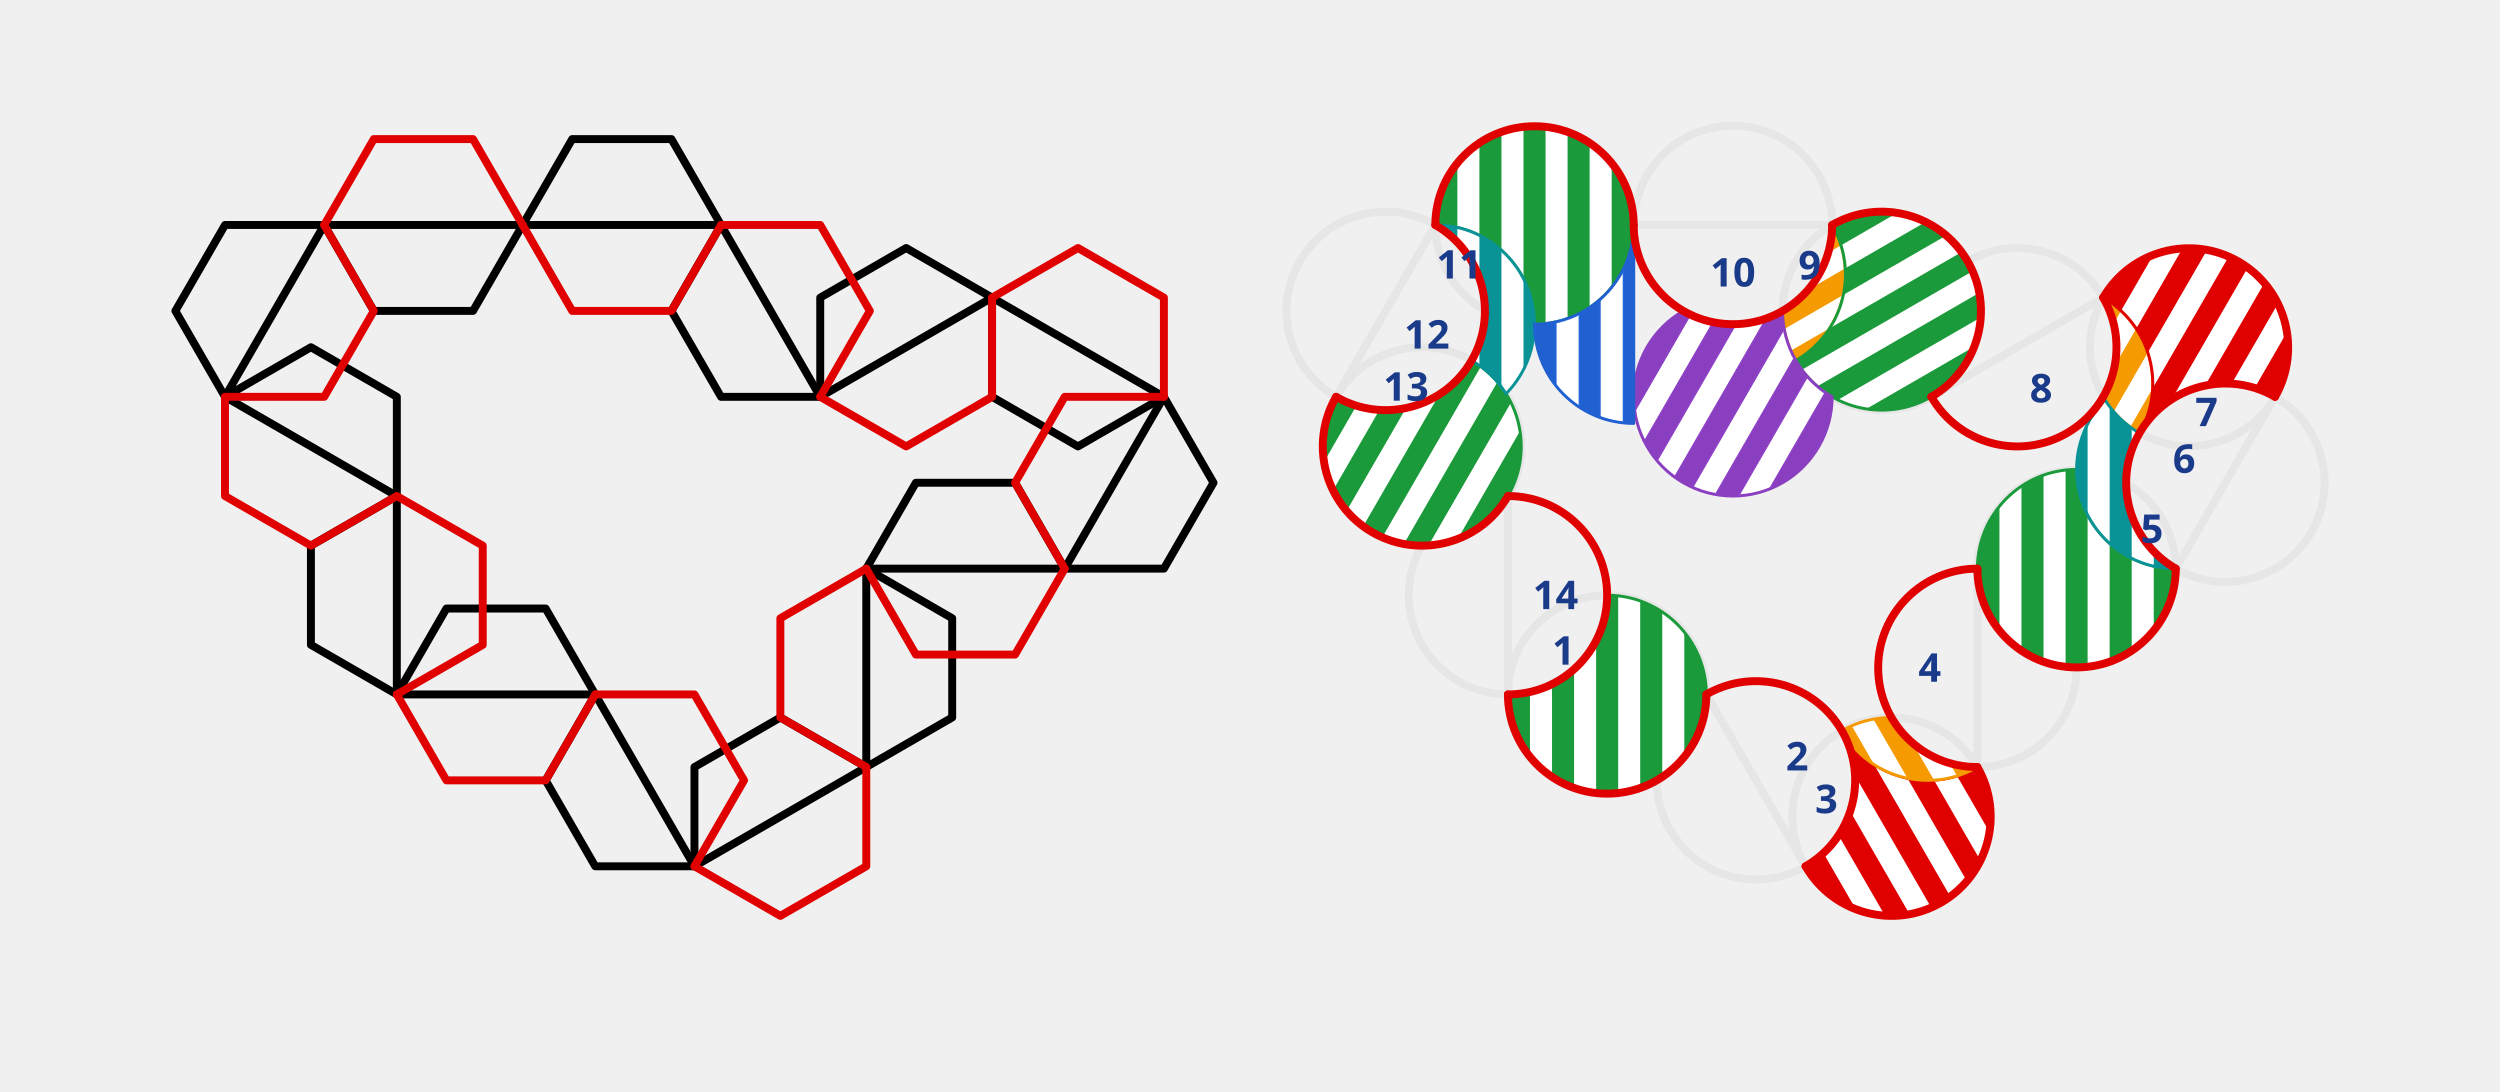
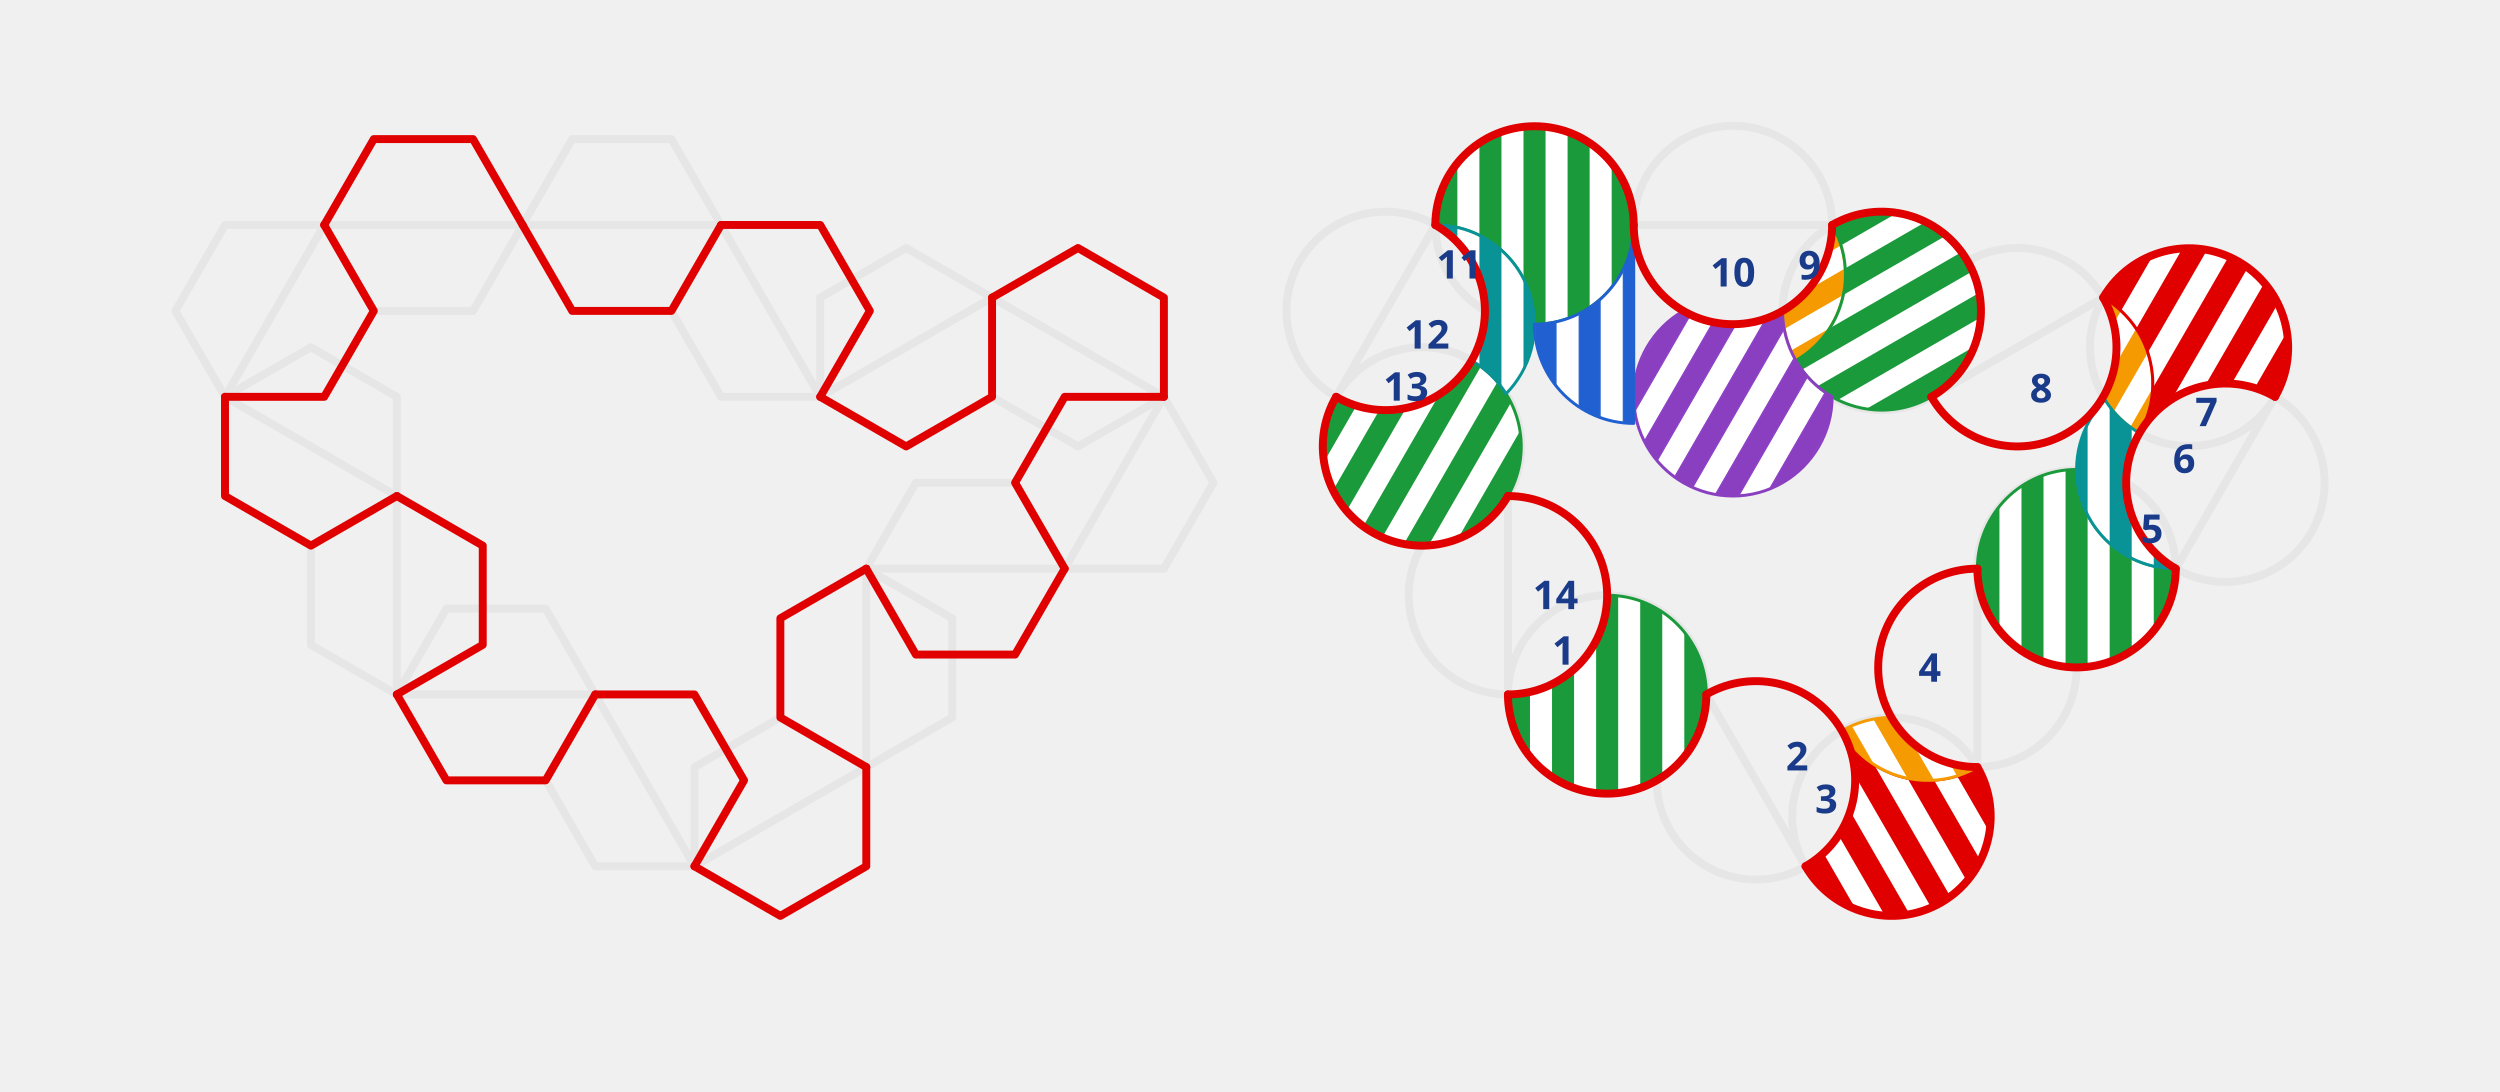
<svg xmlns="http://www.w3.org/2000/svg" width="1260" height="550" viewBox="0 0 1260 550" version="1.1" id="svg1">
  <defs id="defs1" />
  <g id="tileA">
-     <path id="spectre" d="M 200 350 L 300 350 L 350 436.603 L 436.603 386.603 L 436.603 286.603 L 536.602 286.603 L 586.602 200 L 500 150 L 413.397 200 L 363.397 113.397 L 263.397 113.397 L 163.398 113.397 L 113.397 200 L 200 250 Z" style="fill:none;stroke:#000000;stroke-width:4;stroke-linecap:round;stroke-linejoin:round" />
-     <path id="hex00in" d="M 200 350 L 225 306.699 L 275 306.699 L 300 350" style="fill:none;stroke:#000000;stroke-width:4;stroke-linecap:round;stroke-linejoin:round" />
-     <path id="hex01out" d="M 300 350 L 275 393.301 L 300 436.603 L 350 436.603" style="fill:none;stroke:#000000;stroke-width:4;stroke-linecap:round;stroke-linejoin:round" />
-     <path id="hex02in" d="M 350 436.603 L 350 386.603 L 393.301 361.603 L 436.603 386.603" style="fill:none;stroke:#000000;stroke-width:4;stroke-linecap:round;stroke-linejoin:round" />
-     <path id="hex03out" d="M 436.603 386.603 L 479.904 361.603 L 479.904 311.603 L 436.603 286.603" style="fill:none;stroke:#000000;stroke-width:4;stroke-linecap:round;stroke-linejoin:round" />
-     <path id="hex04in" d="M 436.603 286.603 L 461.603 243.301 L 511.603 243.301 L 536.602 286.603" style="fill:none;stroke:#000000;stroke-width:4;stroke-linecap:round;stroke-linejoin:round" />
-     <path id="hex05out" d="M 536.602 286.603 L 586.602 286.603 L 611.602 243.301 L 586.602 200" style="fill:none;stroke:#000000;stroke-width:4;stroke-linecap:round;stroke-linejoin:round" />
-     <path id="hex06in" d="M 586.602 200 L 543.301 225 L 500 200 L 500 150" style="fill:none;stroke:#000000;stroke-width:4;stroke-linecap:round;stroke-linejoin:round" />
-     <path id="hex07out" d="M 500 150 L 456.699 125 L 413.397 150 L 413.397 200" style="fill:none;stroke:#000000;stroke-width:4;stroke-linecap:round;stroke-linejoin:round" />
-     <path id="hex08in" d="M 413.397 200 L 363.397 200 L 338.397 156.699 L 363.397 113.397" style="fill:none;stroke:#000000;stroke-width:4;stroke-linecap:round;stroke-linejoin:round" />
-     <path id="hex09out" d="M 363.397 113.397 L 338.397 70.096 L 288.397 70.096 L 263.397 113.397" style="fill:none;stroke:#000000;stroke-width:4;stroke-linecap:round;stroke-linejoin:round" />
-     <path id="hex10in" d="M 263.397 113.397 L 238.398 156.699 L 188.398 156.699 L 163.398 113.397" style="fill:none;stroke:#000000;stroke-width:4;stroke-linecap:round;stroke-linejoin:round" />
-     <path id="hex11out" d="M 163.398 113.397 L 113.397 113.397 L 88.397 156.699 L 113.397 200" style="fill:none;stroke:#000000;stroke-width:4;stroke-linecap:round;stroke-linejoin:round" />
-     <path id="hex12in" d="M 113.397 200 L 156.699 175 L 200 200 L 200 250" style="fill:none;stroke:#000000;stroke-width:4;stroke-linecap:round;stroke-linejoin:round" />
-     <path id="hex13out" d="M 200 250 L 156.699 275 L 156.699 325 L 200 350" style="fill:none;stroke:#000000;stroke-width:4;stroke-linecap:round;stroke-linejoin:round" />
+     <path id="spectre" d="M 200 350 L 300 350 L 350 436.603 L 436.603 386.603 L 436.603 286.603 L 536.602 286.603 L 586.602 200 L 500 150 L 413.397 200 L 363.397 113.397 L 263.397 113.397 L 163.398 113.397 L 113.397 200 L 200 250 Z" style="fill:none;stroke:#e6e6e6;stroke-width:4;stroke-linecap:round;stroke-linejoin:round" />
+     <path id="hex00in" d="M 200 350 L 225 306.699 L 275 306.699 L 300 350" style="fill:none;stroke:#e6e6e6;stroke-width:4;stroke-linecap:round;stroke-linejoin:round" />
+     <path id="hex01out" d="M 300 350 L 275 393.301 L 300 436.603 L 350 436.603" style="fill:none;stroke:#e6e6e6;stroke-width:4;stroke-linecap:round;stroke-linejoin:round" />
+     <path id="hex02in" d="M 350 436.603 L 350 386.603 L 393.301 361.603 L 436.603 386.603" style="fill:none;stroke:#e6e6e6;stroke-width:4;stroke-linecap:round;stroke-linejoin:round" />
+     <path id="hex03out" d="M 436.603 386.603 L 479.904 361.603 L 479.904 311.603 L 436.603 286.603" style="fill:none;stroke:#e6e6e6;stroke-width:4;stroke-linecap:round;stroke-linejoin:round" />
+     <path id="hex04in" d="M 436.603 286.603 L 461.603 243.301 L 511.603 243.301 L 536.602 286.603" style="fill:none;stroke:#e6e6e6;stroke-width:4;stroke-linecap:round;stroke-linejoin:round" />
+     <path id="hex05out" d="M 536.602 286.603 L 586.602 286.603 L 611.602 243.301 L 586.602 200" style="fill:none;stroke:#e6e6e6;stroke-width:4;stroke-linecap:round;stroke-linejoin:round" />
+     <path id="hex06in" d="M 586.602 200 L 543.301 225 L 500 200 L 500 150" style="fill:none;stroke:#e6e6e6;stroke-width:4;stroke-linecap:round;stroke-linejoin:round" />
+     <path id="hex07out" d="M 500 150 L 456.699 125 L 413.397 150 L 413.397 200" style="fill:none;stroke:#e6e6e6;stroke-width:4;stroke-linecap:round;stroke-linejoin:round" />
+     <path id="hex08in" d="M 413.397 200 L 363.397 200 L 338.397 156.699 L 363.397 113.397" style="fill:none;stroke:#e6e6e6;stroke-width:4;stroke-linecap:round;stroke-linejoin:round" />
+     <path id="hex09out" d="M 363.397 113.397 L 338.397 70.096 L 288.397 70.096 L 263.397 113.397" style="fill:none;stroke:#e6e6e6;stroke-width:4;stroke-linecap:round;stroke-linejoin:round" />
+     <path id="hex10in" d="M 263.397 113.397 L 238.398 156.699 L 188.398 156.699 L 163.398 113.397" style="fill:none;stroke:#e6e6e6;stroke-width:4;stroke-linecap:round;stroke-linejoin:round" />
+     <path id="hex11out" d="M 163.398 113.397 L 113.397 113.397 L 88.397 156.699 L 113.397 200" style="fill:none;stroke:#e6e6e6;stroke-width:4;stroke-linecap:round;stroke-linejoin:round" />
+     <path id="hex12in" d="M 113.397 200 L 156.699 175 L 200 200 L 200 250" style="fill:none;stroke:#e6e6e6;stroke-width:4;stroke-linecap:round;stroke-linejoin:round" />
+     <path id="hex13out" d="M 200 250 L 156.699 275 L 156.699 325 L 200 350" style="fill:none;stroke:#e6e6e6;stroke-width:4;stroke-linecap:round;stroke-linejoin:round" />
    <path id="hex00out" d="M 200 350 L 225 393.301 L 275 393.301 L 300 350" style="fill:none;stroke:#e00000;stroke-width:4;stroke-linecap:round;stroke-linejoin:round" />
    <path id="hex01in" d="M 300 350 L 350 350 L 375 393.301 L 350 436.603" style="fill:none;stroke:#e00000;stroke-width:4;stroke-linecap:round;stroke-linejoin:round" />
    <path id="hex02out" d="M 350 436.603 L 393.301 461.603 L 436.603 436.603 L 436.603 386.603" style="fill:none;stroke:#e00000;stroke-width:4;stroke-linecap:round;stroke-linejoin:round" />
    <path id="hex03in" d="M 436.603 386.603 L 393.301 361.603 L 393.301 311.603 L 436.603 286.603" style="fill:none;stroke:#e00000;stroke-width:4;stroke-linecap:round;stroke-linejoin:round" />
    <path id="hex04out" d="M 436.603 286.603 L 461.603 329.904 L 511.603 329.904 L 536.602 286.603" style="fill:none;stroke:#e00000;stroke-width:4;stroke-linecap:round;stroke-linejoin:round" />
    <path id="hex05in" d="M 536.602 286.603 L 511.603 243.301 L 536.602 200 L 586.602 200" style="fill:none;stroke:#e00000;stroke-width:4;stroke-linecap:round;stroke-linejoin:round" />
    <path id="hex06out" d="M 586.602 200 L 586.602 150 L 543.301 125 L 500 150" style="fill:none;stroke:#e00000;stroke-width:4;stroke-linecap:round;stroke-linejoin:round" />
    <path id="hex07in" d="M 500 150 L 500 200 L 456.699 225 L 413.397 200" style="fill:none;stroke:#e00000;stroke-width:4;stroke-linecap:round;stroke-linejoin:round" />
    <path id="hex08out" d="M 413.397 200 L 438.397 156.699 L 413.397 113.397 L 363.397 113.397" style="fill:none;stroke:#e00000;stroke-width:4;stroke-linecap:round;stroke-linejoin:round" />
    <path id="hex09in" d="M 363.397 113.397 L 338.397 156.699 L 288.397 156.699 L 263.397 113.397" style="fill:none;stroke:#e00000;stroke-width:4;stroke-linecap:round;stroke-linejoin:round" />
    <path id="hex10out" d="M 263.397 113.397 L 238.398 70.096 L 188.398 70.096 L 163.398 113.397" style="fill:none;stroke:#e00000;stroke-width:4;stroke-linecap:round;stroke-linejoin:round" />
    <path id="hex11in" d="M 163.398 113.397 L 188.398 156.699 L 163.398 200 L 113.397 200" style="fill:none;stroke:#e00000;stroke-width:4;stroke-linecap:round;stroke-linejoin:round" />
    <path id="hex12out" d="M 113.397 200 L 113.397 250 L 156.699 275 L 200 250" style="fill:none;stroke:#e00000;stroke-width:4;stroke-linecap:round;stroke-linejoin:round" />
    <path id="hex13in" d="M 200 250 L 243.301 275 L 243.301 325 L 200 350" style="fill:none;stroke:#e00000;stroke-width:4;stroke-linecap:round;stroke-linejoin:round" />
  </g>
  <g id="tileB" transform="translate(560,0)">
    <path id="spectre_b" d="M 200 350 L 300 350 L 350 436.603 L 436.603 386.603 L 436.603 286.603 L 536.602 286.603 L 586.602 200 L 500 150 L 413.397 200 L 363.397 113.397 L 263.397 113.397 L 163.398 113.397 L 113.397 200 L 200 250 Z" style="fill:none;stroke:#e6e6e6;stroke-width:4;stroke-linecap:round;stroke-linejoin:round" />
    <path id="arc00in_b" d="M 200 350 A 50 50 0 0 1 300 350" style="fill:none;stroke:#e6e6e6;stroke-width:4;stroke-linecap:round;stroke-linejoin:round" />
    <path id="arc01out_b" d="M 300 350 A 50 50 0 0 0 350 436.603" style="fill:none;stroke:#e6e6e6;stroke-width:4;stroke-linecap:round;stroke-linejoin:round" />
    <path id="arc02in_b" d="M 350 436.603 A 50 50 0 0 1 436.603 386.603" style="fill:none;stroke:#e6e6e6;stroke-width:4;stroke-linecap:round;stroke-linejoin:round" />
    <path id="arc03out_b" d="M 436.603 386.603 A 50 50 0 0 0 436.603 286.603" style="fill:none;stroke:#e6e6e6;stroke-width:4;stroke-linecap:round;stroke-linejoin:round" />
    <path id="arc04in_b" d="M 436.603 286.603 A 50 50 0 0 1 536.602 286.603" style="fill:none;stroke:#e6e6e6;stroke-width:4;stroke-linecap:round;stroke-linejoin:round" />
    <path id="arc05out_b" d="M 536.602 286.603 A 50 50 0 0 0 586.602 200" style="fill:none;stroke:#e6e6e6;stroke-width:4;stroke-linecap:round;stroke-linejoin:round" />
    <path id="arc06in_b" d="M 586.602 200 A 50 50 0 0 1 500 150" style="fill:none;stroke:#e6e6e6;stroke-width:4;stroke-linecap:round;stroke-linejoin:round" />
    <path id="arc07out_b" d="M 500 150 A 50 50 0 0 0 413.397 200" style="fill:none;stroke:#e6e6e6;stroke-width:4;stroke-linecap:round;stroke-linejoin:round" />
    <path id="arc08in_b" d="M 413.397 200 A 50 50 0 0 1 363.397 113.397" style="fill:none;stroke:#e6e6e6;stroke-width:4;stroke-linecap:round;stroke-linejoin:round" />
    <path id="arc09out_b" d="M 363.397 113.397 A 50 50 0 0 0 263.397 113.397" style="fill:none;stroke:#e6e6e6;stroke-width:4;stroke-linecap:round;stroke-linejoin:round" />
    <path id="arc10in_b" d="M 263.397 113.397 A 50 50 0 0 1 163.398 113.397" style="fill:none;stroke:#e6e6e6;stroke-width:4;stroke-linecap:round;stroke-linejoin:round" />
    <path id="arc11out_b" d="M 163.398 113.397 A 50 50 0 0 0 113.397 200" style="fill:none;stroke:#e6e6e6;stroke-width:4;stroke-linecap:round;stroke-linejoin:round" />
    <path id="arc12in_b" d="M 113.397 200 A 50 50 0 0 1 200 250" style="fill:none;stroke:#e6e6e6;stroke-width:4;stroke-linecap:round;stroke-linejoin:round" />
    <path id="arc13out_b" d="M 200 250 A 50 50 0 0 0 200 350" style="fill:none;stroke:#e6e6e6;stroke-width:4;stroke-linecap:round;stroke-linejoin:round" />
    <path id="cres07bg_b" d="M 518.301 218.301 A 50 50 0 0 0 500 150 A 50 50 0 0 1 500 200 A 50 50 0 0 0 518.301 218.301 Z" style="fill:#ffffff;stroke:#f59a00;stroke-width:1.5;stroke-linejoin:round" />
    <path id="cres07_b" d="M 518.301 218.301 A 50 50 0 0 0 524.943 195.686 L 513.645 215.255 A 50 50 0 0 0 518.301 218.301 Z M 522.501 177.693 A 50 50 0 0 0 518.301 168.301 L 500 200 A 50 50 0 0 0 505.297 207.492 Z M 518.301 168.301 A 50 50 0 0 0 516.64 165.623 L 505.811 184.379 A 50 50 0 0 1 500 200 Z M 508.997 156.638 A 50 50 0 0 0 500 150 L 500 150 A 50 50 0 0 1 505.263 163.106 Z" style="fill:#f59a00;stroke:none" />
    <path id="cres09bg_b" d="M 345.096 181.699 A 50 50 0 0 0 363.397 113.397 A 50 50 0 0 1 338.397 156.699 A 50 50 0 0 0 345.096 181.699 Z" style="fill:#ffffff;stroke:#f59a00;stroke-width:1.5;stroke-linejoin:round" />
    <path id="cres09_b" d="M 345.096 181.699 A 50 50 0 0 0 362.156 165.434 L 342.587 176.733 A 50 50 0 0 0 345.096 181.699 Z M 369.038 148.631 A 50 50 0 0 0 370.096 138.398 L 338.397 156.699 A 50 50 0 0 0 339.239 165.835 Z M 370.096 138.398 A 50 50 0 0 0 369.997 135.247 L 351.24 146.076 A 50 50 0 0 1 338.397 156.699 Z M 367.87 123.645 A 50 50 0 0 0 363.397 113.397 L 363.397 113.397 A 50 50 0 0 1 361.403 127.379 Z" style="fill:#f59a00;stroke:none" />
    <path id="p3qpf01bg_b" d="M 200 350 A 50 50 0 0 0 250 400 A 50 50 0 0 0 300 350 A 50 50 0 0 0 250 300 A 50 50 0 0 1 200 350 Z" style="fill:#ffffff;stroke:#1a9a3a;stroke-width:1.5;stroke-linejoin:round" />
    <path id="p3qpf01_b" d="M 200 350 A 50 50 0 0 0 211.111 381.427 L 211.111 348.75 A 50 50 0 0 1 200 350 Z M 222.222 391.574 A 50 50 0 0 0 233.333 397.14 L 233.333 337.268 A 50 50 0 0 1 222.222 344.79 Z M 244.444 399.69 A 50 50 0 0 0 255.556 399.69 L 255.556 300.31 A 50 50 0 0 0 250 300 A 50 50 0 0 1 244.444 322.906 Z M 266.667 397.14 A 50 50 0 0 0 277.778 391.574 L 277.778 308.426 A 50 50 0 0 0 266.667 302.86 Z M 288.889 381.427 A 50 50 0 0 0 300 350 L 300 350 A 50 50 0 0 0 288.889 318.573 Z" style="fill:#1a9a3a;stroke:none" />
    <path id="p3qpf05bg_b" d="M 536.602 286.603 A 50 50 0 0 1 486.603 336.603 A 50 50 0 0 1 436.603 286.603 A 50 50 0 0 1 486.603 236.602 A 50 50 0 0 0 536.602 286.603 Z" style="fill:#ffffff;stroke:#1a9a3a;stroke-width:1.5;stroke-linejoin:round" />
    <path id="p3qpf05_b" d="M 436.603 286.603 A 50 50 0 0 0 447.714 318.029 L 447.714 255.176 A 50 50 0 0 0 436.603 286.603 Z M 458.825 328.176 A 50 50 0 0 0 469.936 333.743 L 469.936 239.462 A 50 50 0 0 0 458.825 245.029 Z M 481.047 336.293 A 50 50 0 0 0 492.158 336.293 L 492.158 259.509 A 50 50 0 0 1 486.603 236.602 A 50 50 0 0 0 481.047 236.912 Z M 503.269 333.743 A 50 50 0 0 0 514.38 328.176 L 514.38 281.393 A 50 50 0 0 1 503.269 273.87 Z M 525.491 318.029 A 50 50 0 0 0 536.602 286.603 L 536.602 286.603 A 50 50 0 0 1 525.491 285.352 Z" style="fill:#1a9a3a;stroke:none" />
    <path id="p3qpf09bg_b" d="M 363.397 113.397 A 50 50 0 0 1 431.699 131.699 A 50 50 0 0 1 413.397 200 A 50 50 0 0 1 345.096 181.699 A 50 50 0 0 0 363.397 113.397 Z" style="fill:#ffffff;stroke:#1a9a3a;stroke-width:1.5;stroke-linejoin:round" />
    <path id="p3qpf09_b" d="M 413.397 200 A 50 50 0 0 0 435.058 174.664 L 380.625 206.091 A 50 50 0 0 0 413.397 200 Z M 438.291 159.968 A 50 50 0 0 0 437.556 147.562 L 355.906 194.703 A 50 50 0 0 0 366.282 201.542 Z M 434.208 136.665 A 50 50 0 0 0 428.653 127.042 L 362.156 165.434 A 50 50 0 0 1 345.096 181.699 A 50 50 0 0 0 348.142 186.355 Z M 420.889 118.695 A 50 50 0 0 0 410.513 111.856 L 369.997 135.247 A 50 50 0 0 1 369.038 148.631 Z M 396.17 107.306 A 50 50 0 0 0 363.397 113.397 L 363.397 113.397 A 50 50 0 0 1 367.87 123.645 Z" style="fill:#1a9a3a;stroke:none" />
    <path id="p3qpf11bg_b" d="M 163.398 113.397 A 50 50 0 0 1 213.398 63.398 A 50 50 0 0 1 263.397 113.397 A 50 50 0 0 1 213.398 163.398 A 50 50 0 0 0 163.398 113.397 Z" style="fill:#ffffff;stroke:#1a9a3a;stroke-width:1.5;stroke-linejoin:round" />
    <path id="p3qpf11_b" d="M 263.397 113.397 A 50 50 0 0 0 252.286 81.971 L 252.286 144.824 A 50 50 0 0 0 263.397 113.397 Z M 241.175 71.823 A 50 50 0 0 0 230.064 66.257 L 230.064 160.538 A 50 50 0 0 0 241.175 154.971 Z M 218.953 63.707 A 50 50 0 0 0 207.842 63.707 L 207.842 140.491 A 50 50 0 0 1 213.398 163.398 A 50 50 0 0 0 218.953 163.088 Z M 196.731 66.257 A 50 50 0 0 0 185.62 71.823 L 185.62 118.607 A 50 50 0 0 1 196.731 126.13 Z M 174.509 81.971 A 50 50 0 0 0 163.398 113.397 L 163.398 113.397 A 50 50 0 0 1 174.509 114.648 Z" style="fill:#1a9a3a;stroke:none" />
    <path id="p3qpf13bg_b" d="M 113.397 200 A 50 50 0 0 0 131.699 268.301 A 50 50 0 0 0 200 250 A 50 50 0 0 0 181.699 181.699 A 50 50 0 0 1 113.397 200 Z" style="fill:#ffffff;stroke:#1a9a3a;stroke-width:1.5;stroke-linejoin:round" />
    <path id="p3qpf13_b" d="M 113.397 200 A 50 50 0 0 0 107.306 232.772 L 123.645 204.473 A 50 50 0 0 1 113.397 200 Z M 111.856 247.115 A 50 50 0 0 0 118.695 257.491 L 148.631 205.64 A 50 50 0 0 1 135.247 206.599 Z M 127.042 265.255 A 50 50 0 0 0 136.665 270.811 L 186.355 184.745 A 50 50 0 0 0 181.699 181.699 A 50 50 0 0 1 165.434 198.758 Z M 147.562 274.158 A 50 50 0 0 0 159.968 274.893 L 201.542 202.885 A 50 50 0 0 0 194.703 192.508 Z M 174.664 271.661 A 50 50 0 0 0 200 250 L 200 250 A 50 50 0 0 0 206.091 217.228 Z" style="fill:#1a9a3a;stroke:none" />
    <path id="phpf03bg_b" d="M 350 436.603 A 50 50 0 0 0 418.301 454.904 A 50 50 0 0 0 436.603 386.603 A 50 50 0 0 1 368.301 368.301 A 50 50 0 0 1 350 436.603 Z" style="fill:#ffffff;stroke:#e00000;stroke-width:1.5;stroke-linejoin:round" />
    <path id="phpf03_b" d="M 350 436.603 A 50 50 0 0 0 375.336 458.264 L 358.997 429.964 A 50 50 0 0 1 350 436.603 Z M 390.032 461.495 A 50 50 0 0 0 402.438 460.761 L 372.501 408.909 A 50 50 0 0 1 366.64 420.98 Z M 413.335 457.413 A 50 50 0 0 0 422.958 451.858 L 384.566 385.361 A 50 50 0 0 1 368.301 368.301 A 50 50 0 0 1 374.943 390.916 Z M 431.305 444.094 A 50 50 0 0 0 438.144 433.718 L 414.753 393.202 A 50 50 0 0 1 401.369 392.243 Z M 442.693 419.375 A 50 50 0 0 0 436.603 386.603 L 436.603 386.603 A 50 50 0 0 1 426.355 391.075 Z" style="fill:#e00000;stroke:none" />
    <path id="phpf07bg_b" d="M 586.602 200 A 50 50 0 0 0 568.301 131.699 A 50 50 0 0 0 500 150 A 50 50 0 0 1 518.301 218.301 A 50 50 0 0 1 586.602 200 Z" style="fill:#ffffff;stroke:#e00000;stroke-width:1.5;stroke-linejoin:round" />
    <path id="phpf07_b" d="M 586.602 200 A 50 50 0 0 0 592.693 167.228 L 576.355 195.527 A 50 50 0 0 1 586.602 200 Z M 588.144 152.885 A 50 50 0 0 0 581.305 142.508 L 551.369 194.36 A 50 50 0 0 1 564.753 193.401 Z M 572.958 134.745 A 50 50 0 0 0 563.335 129.189 L 524.943 195.686 A 50 50 0 0 1 518.301 218.301 A 50 50 0 0 1 534.566 201.242 Z M 552.438 125.842 A 50 50 0 0 0 540.032 125.107 L 516.64 165.623 A 50 50 0 0 1 522.501 177.693 Z M 525.336 128.339 A 50 50 0 0 0 500 150 L 500 150 A 50 50 0 0 1 508.997 156.638 Z" style="fill:#e00000;stroke:none" />
    <path id="longcres11bg_b" d="M 163.398 113.397 A 50 50 0 0 1 213.398 163.398 A 50 50 0 0 1 211.694 176.338 A 50 50 0 0 1 199.062 198.441 A 50 50 0 0 0 181.699 181.699 A 50 50 0 0 0 188.398 156.699 A 50 50 0 0 0 163.398 113.397 Z" style="fill:#ffffff;stroke:#0a9396;stroke-width:1.5;stroke-linejoin:round" />
    <path id="longcres11_b" d="M 207.842 140.503 L 207.948 140.698 L 209.075 143.061 L 210.076 145.479 L 210.950 147.947 L 211.694 150.457 L 212.305 153.002 L 212.782 155.576 L 213.124 158.171 L 213.329 160.781 L 213.397 163.397 L 213.396 163.834 L 213.390 164.270 L 213.380 164.706 L 213.367 165.142 L 213.350 165.578 L 213.329 166.014 L 213.304 166.450 L 213.276 166.885 L 213.243 167.320 L 213.207 167.755 L 213.167 168.190 L 213.124 168.624 L 213.076 169.058 L 213.025 169.491 L 212.970 169.924 L 212.911 170.356 L 212.848 170.788 L 212.782 171.219 L 212.712 171.650 L 212.638 172.080 L 212.560 172.509 L 212.479 172.938 L 212.394 173.366 L 212.305 173.793 L 212.212 174.219 L 212.116 174.645 L 212.016 175.070 L 211.912 175.494 L 211.805 175.916 L 211.694 176.338 L 211.465 177.165 L 211.221 177.988 L 210.964 178.807 L 210.692 179.621 L 210.407 180.430 L 210.108 181.234 L 209.795 182.033 L 209.468 182.826 L 209.128 183.614 L 208.774 184.396 L 208.407 185.171 L 208.027 185.940 L 207.842 186.300 Z M 185.620 118.619 L 186.097 118.847 L 188.397 120.096 L 190.629 121.464 L 192.787 122.947 L 194.863 124.540 L 196.731 126.135 L 196.731 195.044 L 196.277 194.446 L 195.776 193.807 L 195.264 193.177 L 194.742 192.554 L 194.210 191.941 L 193.668 191.336 L 193.117 190.740 L 192.555 190.153 L 191.985 189.576 L 191.405 189.007 L 190.816 188.448 L 190.218 187.899 L 189.611 187.360 L 188.995 186.830 L 188.371 186.311 L 187.739 185.801 L 187.098 185.303 L 186.449 184.814 L 185.793 184.336 L 185.620 184.215 L 185.620 173.129 L 185.673 172.977 L 185.950 172.150 L 186.213 171.317 L 186.461 170.481 L 186.694 169.640 L 186.912 168.795 L 187.116 167.946 L 187.305 167.094 L 187.479 166.239 L 187.638 165.381 L 187.782 164.520 L 187.911 163.657 L 188.025 162.792 L 188.124 161.925 L 188.207 161.057 L 188.276 160.187 L 188.329 159.316 L 188.367 158.444 L 188.390 157.571 L 188.397 156.699 L 188.367 154.954 L 188.276 153.211 L 188.124 151.472 L 187.911 149.740 L 187.638 148.016 L 187.305 146.303 L 186.912 144.603 L 186.461 142.917 L 185.950 141.248 L 185.620 140.288 Z M 163.397 113.397 L 166.014 113.466 L 168.624 113.671 L 171.219 114.013 L 173.793 114.490 L 174.509 114.662 L 174.509 122.120 L 174.364 121.966 L 173.130 120.732 L 171.854 119.541 L 170.537 118.397 L 169.181 117.298 L 167.787 116.248 L 166.357 115.247 L 164.893 114.296 Z" style="fill:#0a9396;stroke:none" />
    <path id="longcres05bg_b" d="M 536.602 286.603 A 50 50 0 0 1 486.603 236.602 A 50 50 0 0 1 488.306 223.662 A 50 50 0 0 1 500.938 201.559 A 50 50 0 0 0 518.301 218.301 A 50 50 0 0 0 511.603 243.301 A 50 50 0 0 0 536.602 286.603 Z" style="fill:#ffffff;stroke:#0a9396;stroke-width:1.5;stroke-linejoin:round" />
    <path id="longcres05_b" d="M 492.158 259.497 L 492.052 259.302 L 490.925 256.939 L 489.924 254.521 L 489.050 252.053 L 488.306 249.543 L 487.695 246.998 L 487.218 244.424 L 486.876 241.829 L 486.671 239.219 L 486.603 236.603 L 486.604 236.166 L 486.610 235.730 L 486.620 235.294 L 486.633 234.858 L 486.650 234.422 L 486.671 233.986 L 486.696 233.550 L 486.724 233.115 L 486.757 232.680 L 486.793 232.245 L 486.833 231.810 L 486.876 231.376 L 486.924 230.942 L 486.975 230.509 L 487.030 230.076 L 487.089 229.644 L 487.152 229.212 L 487.218 228.781 L 487.288 228.350 L 487.362 227.920 L 487.440 227.491 L 487.521 227.062 L 487.606 226.634 L 487.695 226.207 L 487.788 225.781 L 487.884 225.355 L 487.984 224.930 L 488.088 224.506 L 488.195 224.084 L 488.306 223.662 L 488.535 222.835 L 488.779 222.012 L 489.036 221.193 L 489.308 220.379 L 489.593 219.570 L 489.892 218.766 L 490.205 217.967 L 490.532 217.174 L 490.872 216.386 L 491.226 215.604 L 491.593 214.829 L 491.973 214.060 L 492.158 213.700 Z M 514.380 281.381 L 513.903 281.153 L 511.603 279.904 L 509.371 278.536 L 507.213 277.053 L 505.137 275.460 L 503.269 273.865 L 503.269 204.956 L 503.723 205.554 L 504.224 206.193 L 504.736 206.823 L 505.258 207.446 L 505.790 208.059 L 506.332 208.664 L 506.883 209.260 L 507.445 209.847 L 508.015 210.424 L 508.595 210.993 L 509.184 211.552 L 509.782 212.101 L 510.389 212.640 L 511.005 213.170 L 511.629 213.689 L 512.261 214.199 L 512.902 214.697 L 513.551 215.186 L 514.207 215.664 L 514.380 215.785 L 514.380 226.871 L 514.327 227.023 L 514.050 227.850 L 513.787 228.683 L 513.539 229.519 L 513.306 230.360 L 513.088 231.205 L 512.884 232.054 L 512.695 232.906 L 512.521 233.761 L 512.362 234.619 L 512.218 235.480 L 512.089 236.343 L 511.975 237.208 L 511.876 238.075 L 511.793 238.943 L 511.724 239.813 L 511.671 240.684 L 511.633 241.556 L 511.610 242.429 L 511.603 243.301 L 511.633 245.046 L 511.724 246.789 L 511.876 248.528 L 512.089 250.260 L 512.362 251.984 L 512.695 253.697 L 513.088 255.397 L 513.539 257.083 L 514.050 258.752 L 514.380 259.712 Z M 536.603 286.603 L 533.986 286.534 L 531.376 286.329 L 528.781 285.987 L 526.207 285.510 L 525.491 285.338 L 525.491 277.880 L 525.636 278.034 L 526.870 279.268 L 528.146 280.459 L 529.463 281.603 L 530.819 282.702 L 532.213 283.752 L 533.643 284.753 L 535.107 285.704 Z" style="fill:#0a9396;stroke:none" />
    <path id="cres03bg_b" d="M 368.301 368.301 A 50 50 0 0 0 436.603 386.603 A 50 50 0 0 1 393.301 361.603 A 50 50 0 0 0 368.301 368.301 Z" style="fill:#ffffff;stroke:#f59a00;stroke-width:1.5;stroke-linejoin:round" />
    <path id="cres03_b" d="M 368.301 368.301 A 50 50 0 0 0 384.566 385.361 L 373.267 365.792 A 50 50 0 0 0 368.301 368.301 Z M 401.369 392.243 A 50 50 0 0 0 411.603 393.301 L 393.301 361.603 A 50 50 0 0 0 384.165 362.444 Z M 411.603 393.301 A 50 50 0 0 0 414.753 393.202 L 403.924 374.445 A 50 50 0 0 1 393.301 361.603 Z M 426.355 391.075 A 50 50 0 0 0 436.603 386.603 L 436.603 386.603 A 50 50 0 0 1 422.621 384.608 Z" style="fill:#f59a00;stroke:none" />
    <g id="centre_b">
      <defs id="centre_defs_b">
        <pattern id="halfhpf08pat_b" patternUnits="userSpaceOnUse" width="22.222" height="22.222" patternTransform="translate(481.6987 218.3013) rotate(-120) translate(-5.55556 0)">
          <rect x="0" y="0" width="11.111" height="22.222" style="fill:#2060d0;stroke:none" id="rect1" />
        </pattern>
        <pattern id="varA0910pat_b" patternUnits="userSpaceOnUse" width="22.222" height="22.222" patternTransform="translate(338.3975 156.6987) rotate(-150) translate(-5.55556 0)">
          <rect x="0" y="0" width="11.111" height="22.222" style="fill:#8a3fc0;stroke:none" id="rect2" />
        </pattern>
        <pattern id="halfhpf11pat_b" patternUnits="userSpaceOnUse" width="22.222" height="22.222" patternTransform="translate(263.3975 113.3975) rotate(180) translate(-5.55556 0)">
          <rect x="0" y="0" width="11.111" height="22.222" style="fill:#2060d0;stroke:none" id="rect3" />
        </pattern>
      </defs>
      <path id="varA0910bg_b" d="M 338.397 156.699 A 50 50 0 0 0 363.397 200 A 50 50 0 0 1 288.397 243.301 A 50 50 0 0 1 288.397 156.699 A 50 50 0 0 0 338.397 156.699 Z" style="fill:#ffffff;stroke:#8a3fc0;stroke-width:1.5;stroke-linejoin:round" />
      <path id="varA0910_b" d="M 338.397 156.699 A 50 50 0 0 0 363.397 200 A 50 50 0 0 1 288.397 243.301 A 50 50 0 0 1 288.397 156.699 A 50 50 0 0 0 338.397 156.699 Z" style="fill:url(#varA0910pat_b);stroke:none" />
      <path id="halfhpf11bg_b" d="M 263.397 113.397 A 50 50 0 0 1 213.398 163.398 A 50 50 0 0 0 263.397 213.398 Z" style="fill:#ffffff;stroke:#2060d0;stroke-width:1.5;stroke-linejoin:round" />
      <path id="halfhpf11_b" d="M 263.397 113.397 A 50 50 0 0 1 213.398 163.398 A 50 50 0 0 0 263.397 213.398 Z" style="fill:url(#halfhpf11pat_b);stroke:none" />
    </g>
    <path id="arc00out_b" d="M 200 350 A 50 50 0 0 0 300 350" style="fill:none;stroke:#e00000;stroke-width:4;stroke-linecap:round;stroke-linejoin:round" />
    <path id="arc01in_b" d="M 300 350 A 50 50 0 0 1 350 436.603" style="fill:none;stroke:#e00000;stroke-width:4;stroke-linecap:round;stroke-linejoin:round" />
    <path id="arc02out_b" d="M 350 436.603 A 50 50 0 0 0 436.603 386.603" style="fill:none;stroke:#e00000;stroke-width:4;stroke-linecap:round;stroke-linejoin:round" />
    <path id="arc03in_b" d="M 436.603 386.603 A 50 50 0 0 1 436.603 286.603" style="fill:none;stroke:#e00000;stroke-width:4;stroke-linecap:round;stroke-linejoin:round" />
    <path id="arc04out_b" d="M 436.603 286.603 A 50 50 0 0 0 536.602 286.603" style="fill:none;stroke:#e00000;stroke-width:4;stroke-linecap:round;stroke-linejoin:round" />
    <path id="arc05in_b" d="M 536.602 286.603 A 50 50 0 0 1 586.602 200" style="fill:none;stroke:#e00000;stroke-width:4;stroke-linecap:round;stroke-linejoin:round" />
    <path id="arc06out_b" d="M 586.602 200 A 50 50 0 0 0 500 150" style="fill:none;stroke:#e00000;stroke-width:4;stroke-linecap:round;stroke-linejoin:round" />
    <path id="arc07in_b" d="M 500 150 A 50 50 0 0 1 413.397 200" style="fill:none;stroke:#e00000;stroke-width:4;stroke-linecap:round;stroke-linejoin:round" />
    <path id="arc08out_b" d="M 413.397 200 A 50 50 0 0 0 363.397 113.397" style="fill:none;stroke:#e00000;stroke-width:4;stroke-linecap:round;stroke-linejoin:round" />
    <path id="arc09in_b" d="M 363.397 113.397 A 50 50 0 0 1 263.397 113.397" style="fill:none;stroke:#e00000;stroke-width:4;stroke-linecap:round;stroke-linejoin:round" />
    <path id="arc10out_b" d="M 263.397 113.397 A 50 50 0 0 0 163.398 113.397" style="fill:none;stroke:#e00000;stroke-width:4;stroke-linecap:round;stroke-linejoin:round" />
    <path id="arc11in_b" d="M 163.398 113.397 A 50 50 0 0 1 113.397 200" style="fill:none;stroke:#e00000;stroke-width:4;stroke-linecap:round;stroke-linejoin:round" />
    <path id="arc12out_b" d="M 113.397 200 A 50 50 0 0 0 200 250" style="fill:none;stroke:#e00000;stroke-width:4;stroke-linecap:round;stroke-linejoin:round" />
    <path id="arc13in_b" d="M 200 250 A 50 50 0 0 1 200 350" style="fill:none;stroke:#e00000;stroke-width:4;stroke-linecap:round;stroke-linejoin:round" />
    <g id="layer-numbers_b">
      <text id="num01_b" x="228.00" y="335.00" style="font-family:sans-serif;font-weight:bold;font-size:20px;text-anchor:middle;fill:#1a3a8a;stroke:none">1</text>
      <text id="num02_b" x="345.78" y="388.30" style="font-family:sans-serif;font-weight:bold;font-size:20px;text-anchor:middle;fill:#1a3a8a;stroke:none">2</text>
      <text id="num03_b" x="360.52" y="409.82" style="font-family:sans-serif;font-weight:bold;font-size:20px;text-anchor:middle;fill:#1a3a8a;stroke:none">3</text>
      <text id="num04_b" x="412.60" y="343.60" style="font-family:sans-serif;font-weight:bold;font-size:20px;text-anchor:middle;fill:#1a3a8a;stroke:none">4</text>
      <text id="num05_b" x="524.60" y="273.60" style="font-family:sans-serif;font-weight:bold;font-size:20px;text-anchor:middle;fill:#1a3a8a;stroke:none">5</text>
      <text id="num06_b" x="540.82" y="238.30" style="font-family:sans-serif;font-weight:bold;font-size:20px;text-anchor:middle;fill:#1a3a8a;stroke:none">6</text>
      <text id="num07_b" x="552.09" y="214.78" style="font-family:sans-serif;font-weight:bold;font-size:20px;text-anchor:middle;fill:#1a3a8a;stroke:none">7</text>
      <text id="num08_b" x="468.70" y="202.78" style="font-family:sans-serif;font-weight:bold;font-size:20px;text-anchor:middle;fill:#1a3a8a;stroke:none">8</text>
      <text id="num09_b" x="352.08" y="140.79" style="font-family:sans-serif;font-weight:bold;font-size:20px;text-anchor:middle;fill:#1a3a8a;stroke:none">9</text>
      <text id="num10_b" x="313.40" y="144.40" style="font-family:sans-serif;font-weight:bold;font-size:20px;text-anchor:middle;fill:#1a3a8a;stroke:none">10</text>
      <text id="num11_b" x="175.40" y="140.40" style="font-family:sans-serif;font-weight:bold;font-size:20px;text-anchor:middle;fill:#1a3a8a;stroke:none">11</text>
      <text id="num12_b" x="159.18" y="175.70" style="font-family:sans-serif;font-weight:bold;font-size:20px;text-anchor:middle;fill:#1a3a8a;stroke:none">12</text>
      <text id="num13_b" x="148.65" y="201.95" style="font-family:sans-serif;font-weight:bold;font-size:20px;text-anchor:middle;fill:#1a3a8a;stroke:none">13</text>
      <text id="num14_b" x="224.00" y="307.00" style="font-family:sans-serif;font-weight:bold;font-size:20px;text-anchor:middle;fill:#1a3a8a;stroke:none">14</text>
    </g>
  </g>
</svg>
